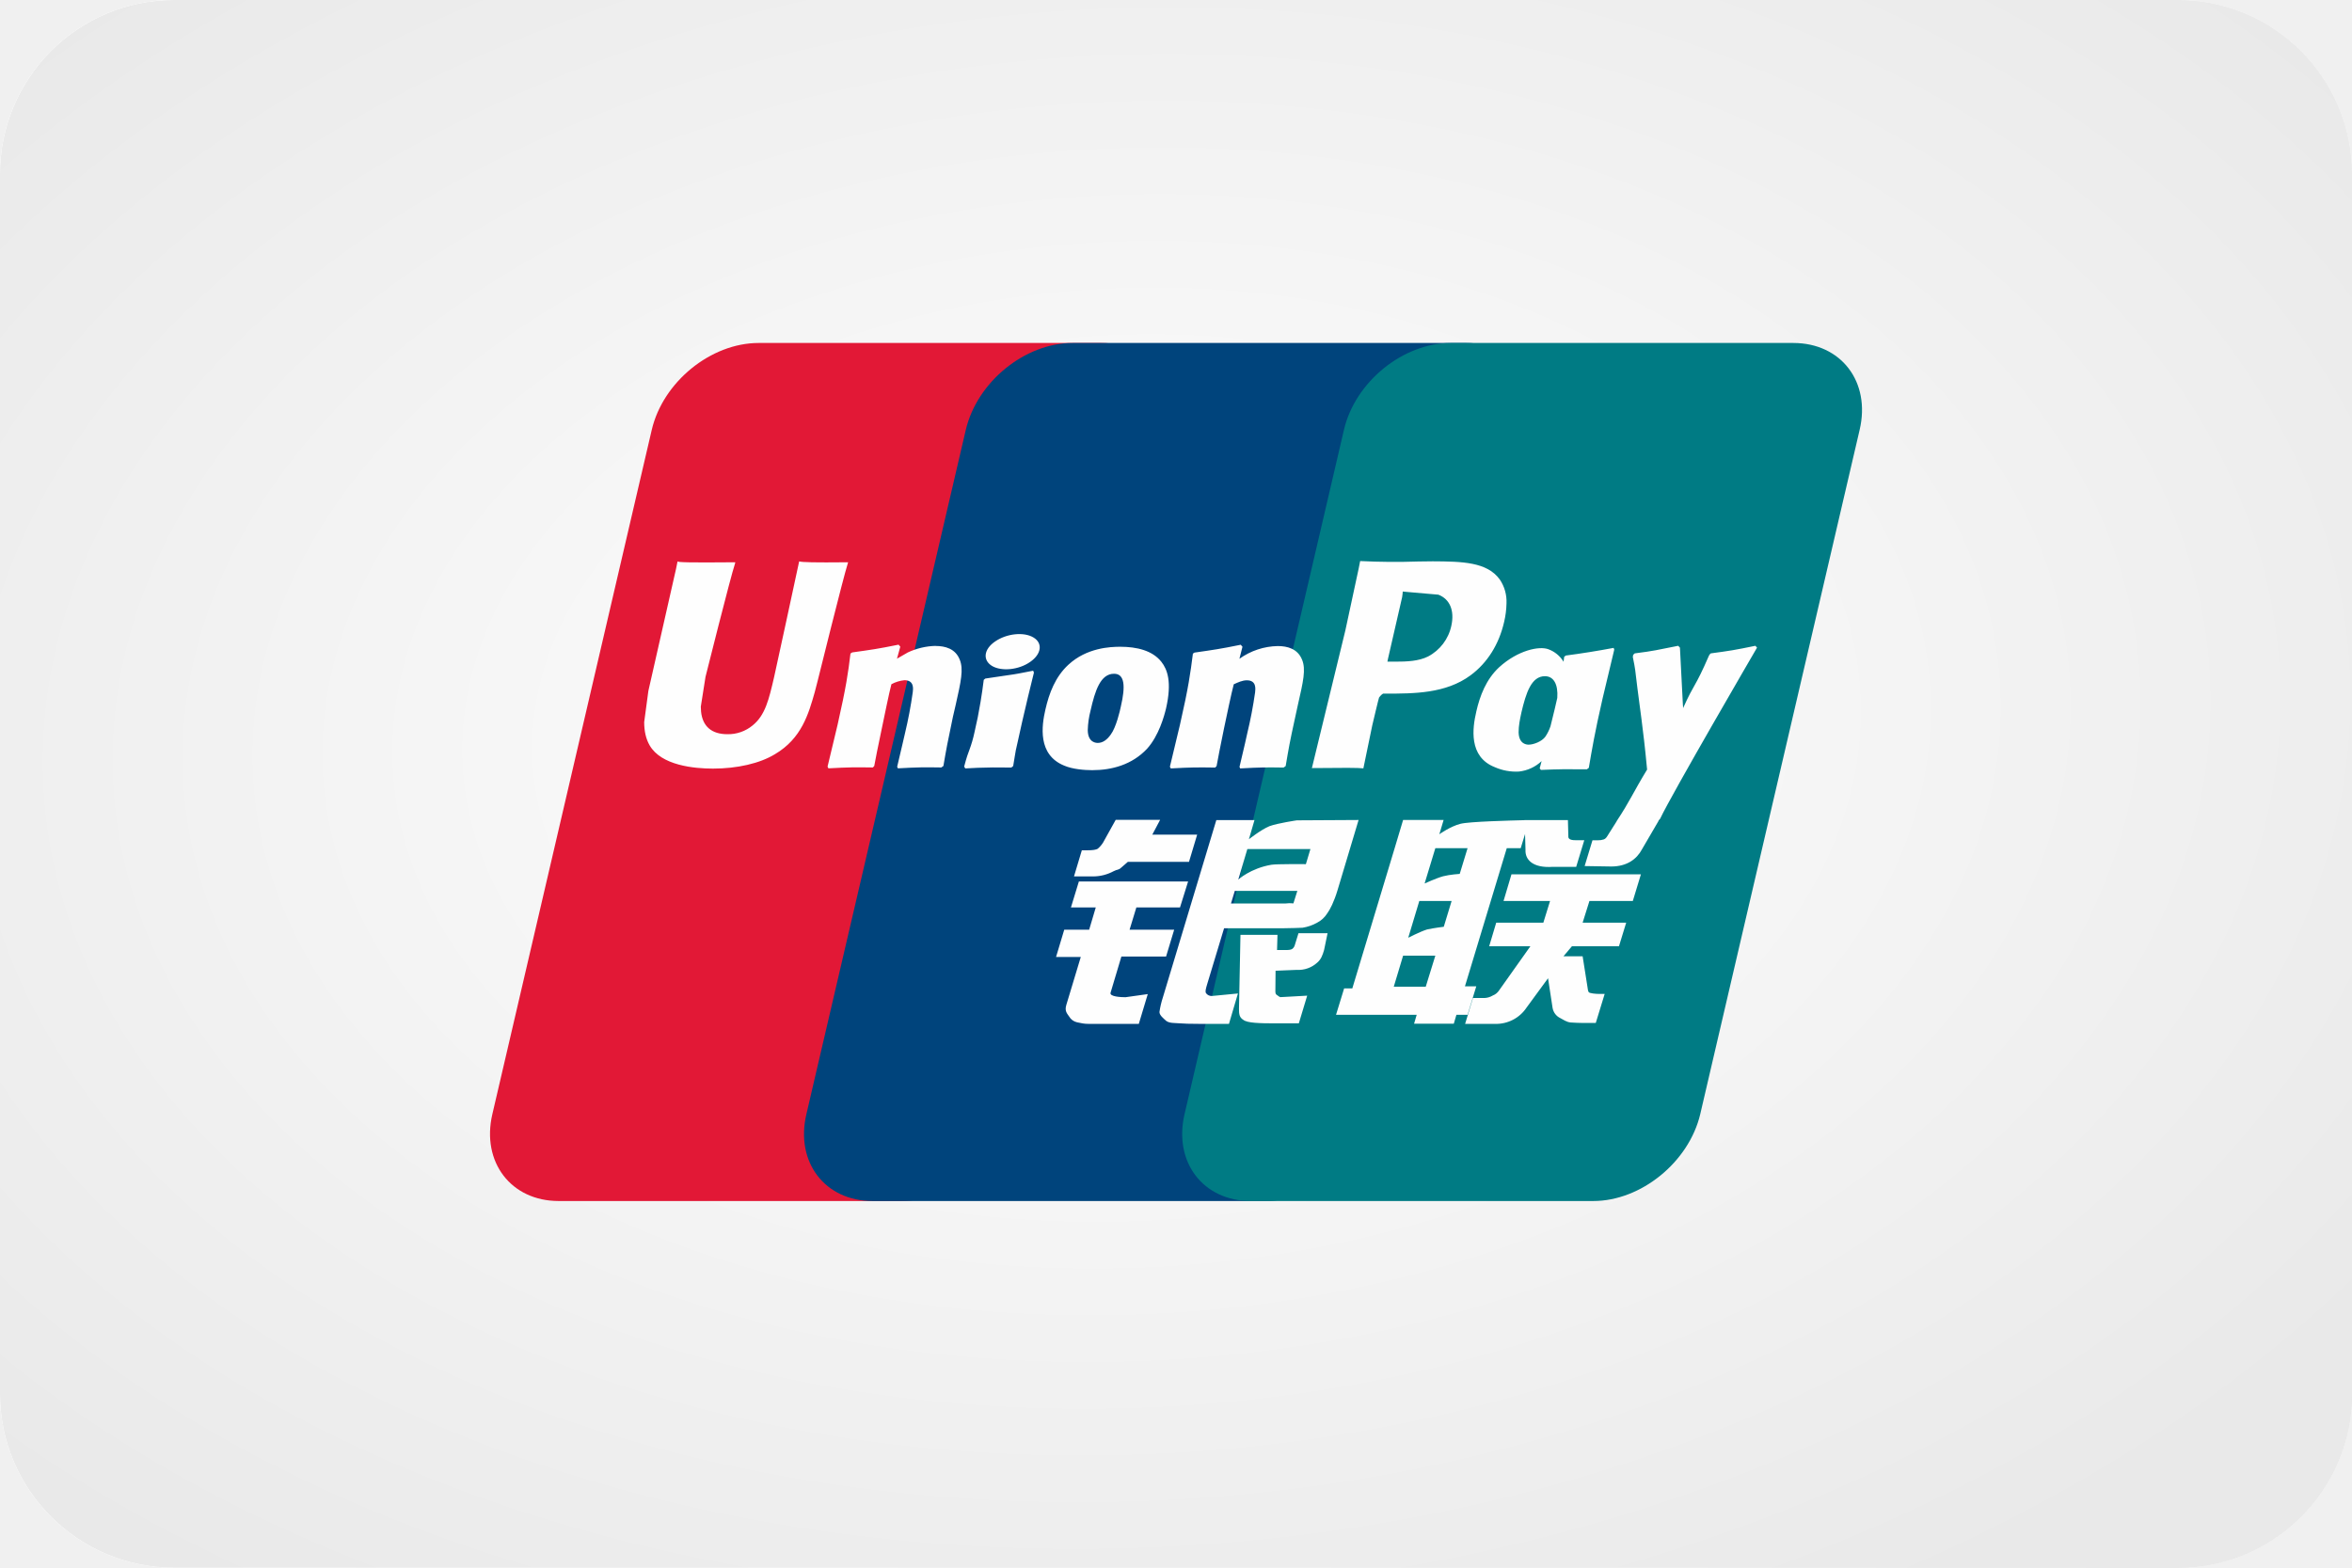
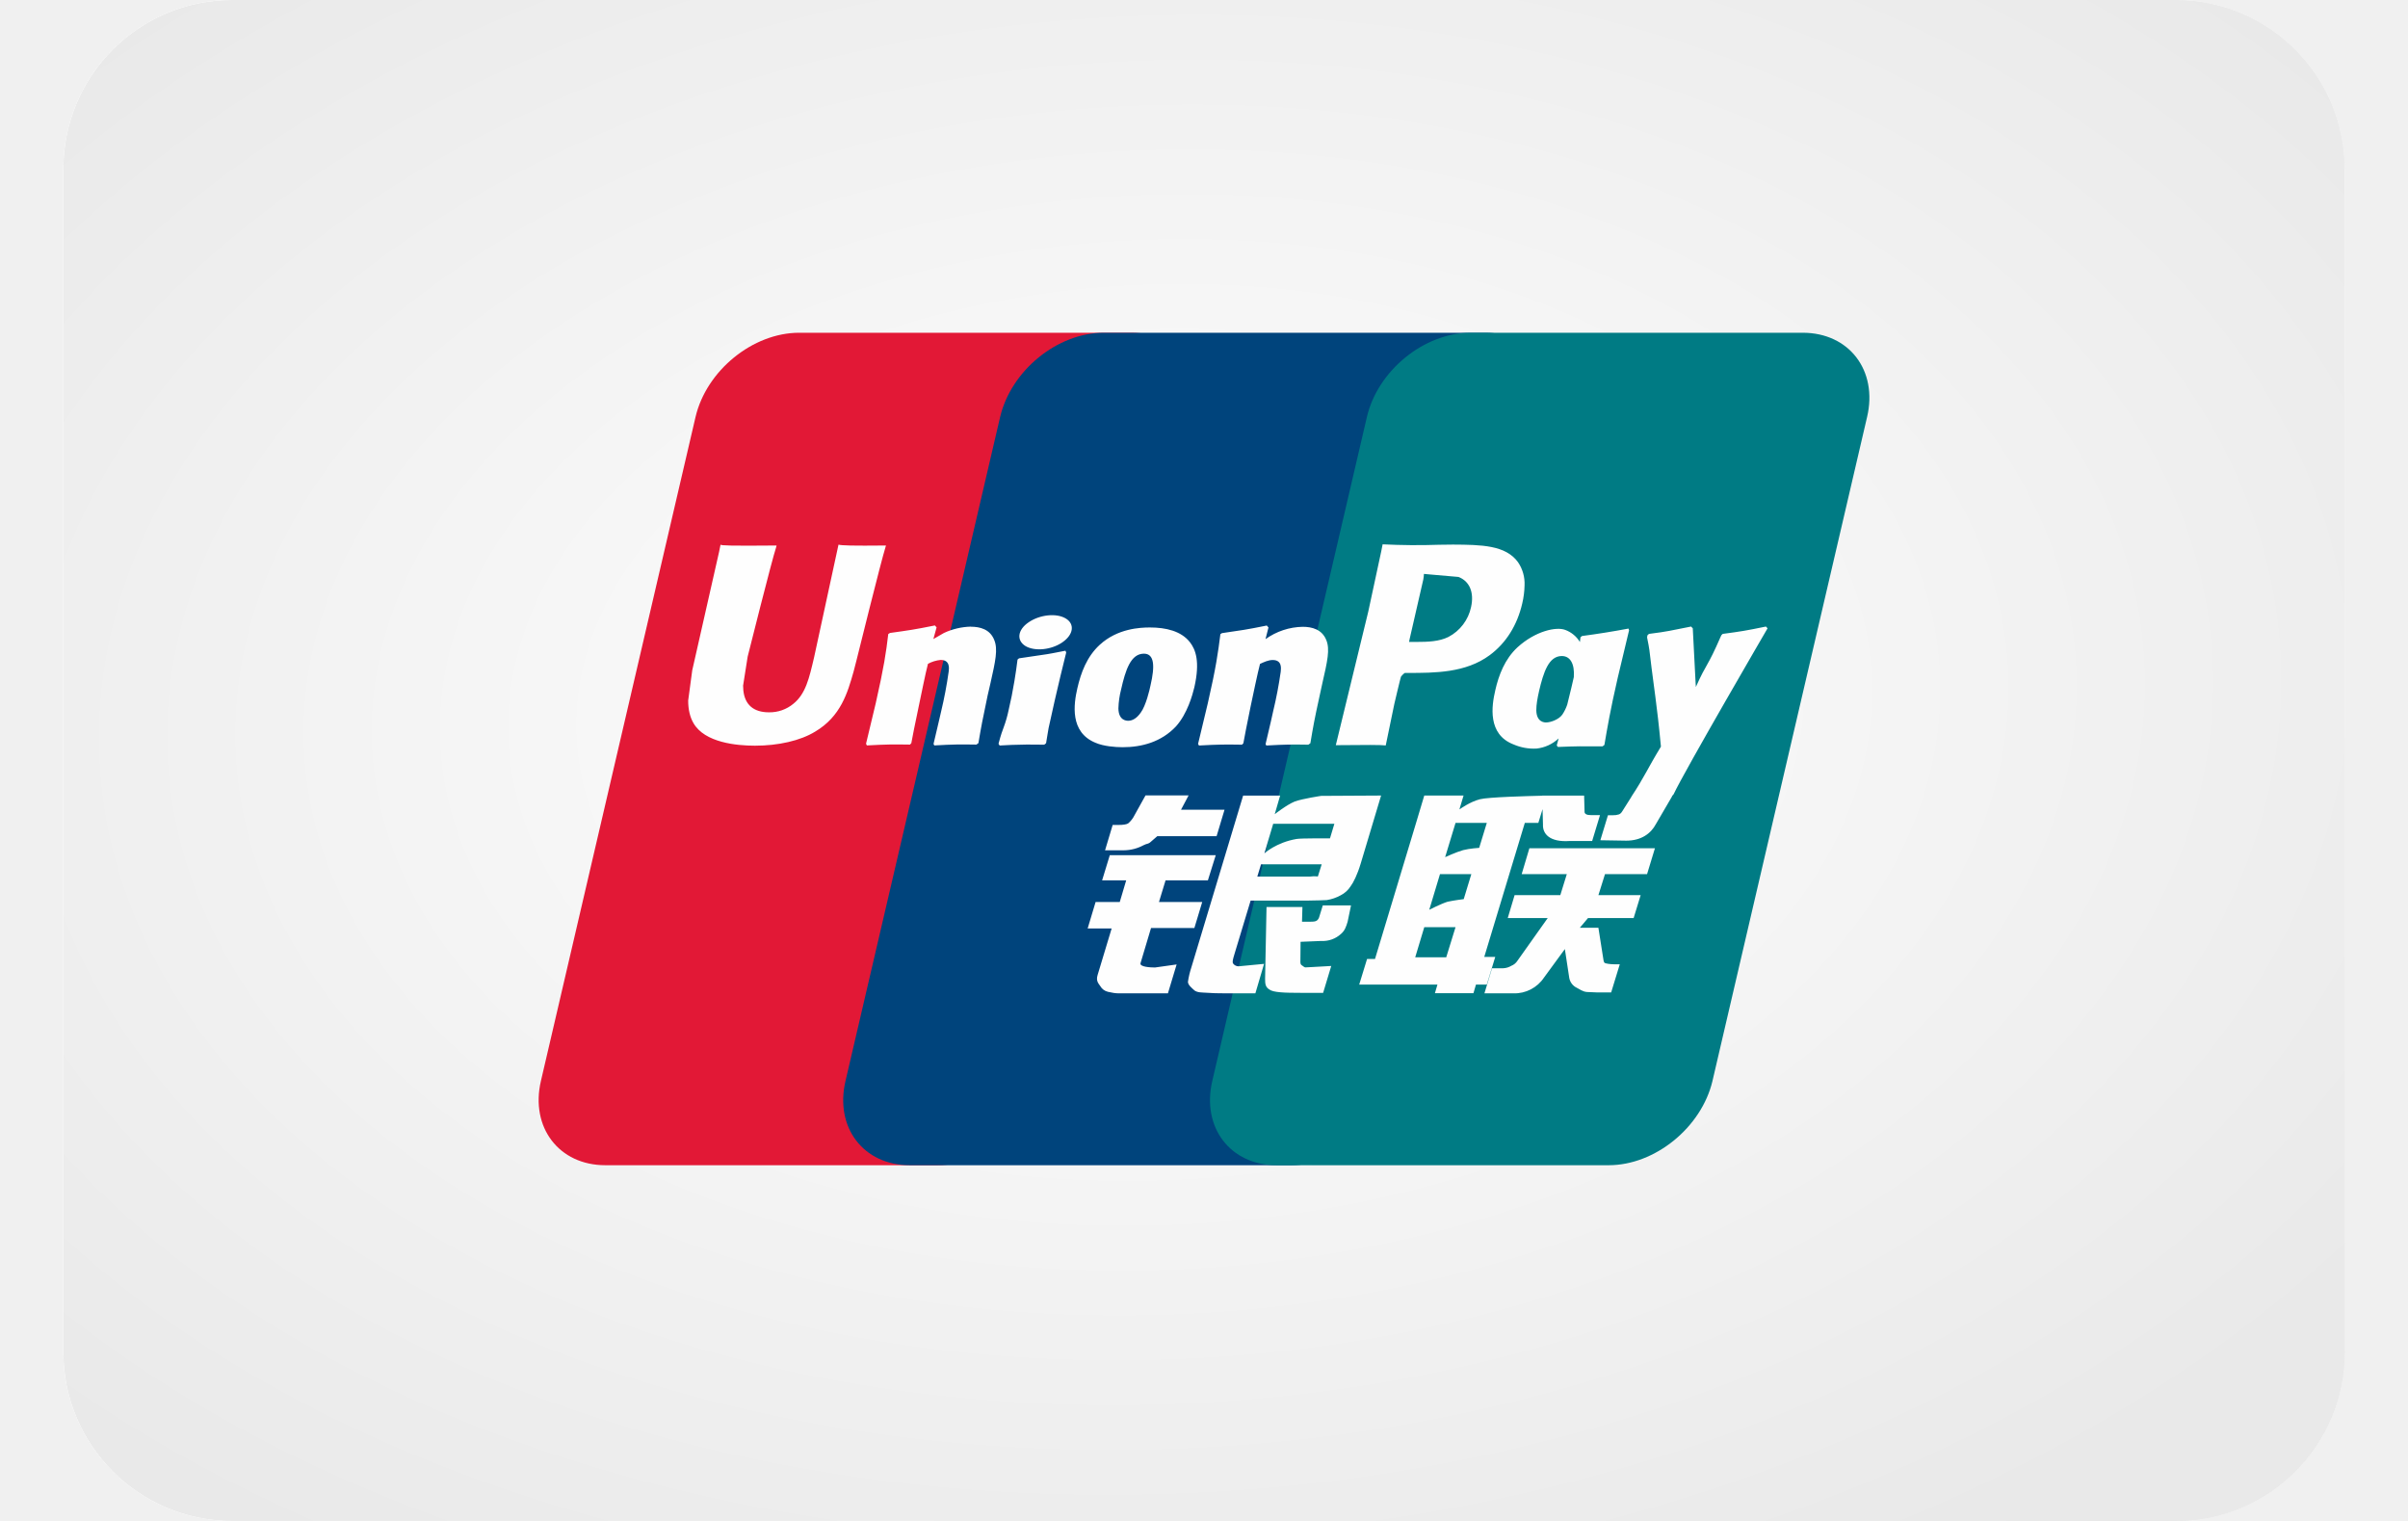
- <svg xmlns="http://www.w3.org/2000/svg" viewBox="0 0 27 18">
+ <svg xmlns="http://www.w3.org/2000/svg" width="133px" height="84px" viewBox="0 0 27 18">
  <defs>
    <radialGradient id="c" cx="0" cy="0" r="1" gradientTransform="rotate(87.248 2.062 10.987)scale(11.7135 17.5748)" gradientUnits="userSpaceOnUse">
      <stop stop-color="#fff" />
      <stop offset="1" stop-color="#E9E9E9" />
    </radialGradient>
    <linearGradient id="b" x1="0" x2="27.435" y1=".417" y2="16.595" gradientUnits="userSpaceOnUse">
      <stop offset=".273" stop-color="#fff" />
      <stop offset=".778" stop-color="#F0F0F0" />
      <stop offset="1" stop-color="#DFDFDF" />
    </linearGradient>
    <clipPath id="a">
      <rect width="27" height="18" fill="#fff" rx="2" />
    </clipPath>
  </defs>
  <g clip-path="url(#a)">
    <path fill="#fff" d="M0 0h27v18H0z" />
    <path fill="url(#b)" d="M0 0h27v18H0z" />
    <path fill="url(#c)" d="M0 0h27v18H0z" />
    <path fill="#E21836" d="M8.71 3.938h3.93c.55 0 .89.447.763.997l-1.83 7.858c-.13.549-.68.997-1.228.997H6.414c-.548 0-.89-.448-.762-.997l1.83-7.858c.129-.55.678-.997 1.227-.997" />
    <path fill="#00447C" d="M12.313 3.938h4.521c.549 0 .301.447.172.997l-1.83 7.858c-.128.549-.088.997-.638.997h-4.52c-.55 0-.89-.448-.761-.997l1.83-7.858c.13-.55.677-.997 1.226-.997" />
    <path fill="#007B84" d="M16.655 3.938h3.931c.55 0 .891.447.762.997l-1.83 7.858c-.13.549-.679.997-1.228.997h-3.93c-.55 0-.89-.448-.762-.997l1.83-7.858c.128-.55.677-.997 1.227-.997" />
    <path fill="#FEFEFE" d="M9.736 6.456c-.404.004-.523 0-.562-.01-.014.07-.287 1.329-.288 1.33-.059.254-.101.436-.246.553a.44.44 0 0 1-.29.101c-.18 0-.284-.089-.302-.258l-.003-.058.054-.343s.287-1.146.338-1.298l.004-.017c-.557.005-.656 0-.663-.01l-.017.084-.293 1.293-.025.11-.048.358q0 .158.062.266c.133.233.513.268.728.268.277 0 .537-.059.712-.166.305-.18.385-.462.456-.712l.033-.128s.295-1.191.345-1.346zm1.004.96a.8.8 0 0 0-.318.075q-.062.034-.125.072l.038-.138-.02-.023c-.248.05-.303.057-.532.089l-.02.013c-.026.22-.05.385-.148.818q-.056.24-.115.48l.01.02c.235-.013.306-.013.51-.01l.016-.017c.026-.133.03-.164.087-.432.027-.127.083-.407.11-.507a.4.4 0 0 1 .15-.046c.113 0 .1.1.095.139a5 5 0 0 1-.089.47l-.028.121q-.031.134-.062.264l.009.018c.23-.013.301-.013.498-.01l.024-.017c.035-.207.046-.263.109-.564l.032-.138c.061-.271.092-.409.046-.52-.05-.126-.168-.156-.277-.156m1.12.284c-.122.024-.2.04-.278.05l-.271.04-.01.008-.008.007c-.012.088-.021.165-.037.255a5 5 0 0 1-.07.35 1.4 1.4 0 0 1-.057.197c-.015.04-.031.08-.061.194l.007.011.006.01c.11-.006.183-.01.258-.01.074-.003.151 0 .27 0l.011-.008.011-.01c.018-.102.02-.13.03-.18.011-.054.03-.128.073-.328l.066-.282.069-.282-.004-.011zm.003-.382c-.111-.066-.307-.045-.439.046-.131.089-.146.215-.035.282.11.064.306.045.437-.047.13-.09.147-.216.037-.281m.675 1.524c.226 0 .457-.062.63-.246.135-.15.196-.373.218-.464.069-.304.015-.446-.053-.533-.103-.132-.285-.174-.473-.174-.114 0-.384.011-.595.206-.152.14-.222.33-.264.514-.043.186-.092.52.216.645.095.041.232.052.32.052m-.018-.684c.052-.23.114-.423.27-.423.123 0 .132.144.078.375-.01.051-.055.242-.116.323-.042.06-.092.096-.148.096-.016 0-.114 0-.116-.146a1 1 0 0 1 .032-.225m1.43.655.017-.018c.025-.133.03-.164.085-.432.027-.127.085-.407.112-.507.05-.023.1-.046.15-.046.113 0 .099.1.095.139a5 5 0 0 1-.09.47l-.027.121q-.032.133-.062.264l.008.018c.232-.013.3-.013.498-.01l.024-.017c.035-.207.044-.263.11-.564l.03-.138c.062-.271.094-.409.048-.52-.051-.126-.17-.156-.278-.156a.78.78 0 0 0-.441.146l.035-.138-.02-.023c-.246.05-.303.057-.531.09l-.018.012c-.028.22-.05.385-.149.818q-.056.24-.115.48l.01.02c.235-.013.305-.013.509-.01m1.702.009.102-.493s.073-.31.078-.32c0 0 .023-.032.046-.045h.034c.322 0 .686 0 .97-.21.194-.143.327-.356.386-.614a1 1 0 0 0 .027-.213.45.45 0 0 0-.077-.273c-.146-.203-.435-.207-.769-.209l-.165.002a8 8 0 0 1-.669-.005l-.017.086-.153.711-.384 1.58c.373-.004.527-.004.59.003m.284-1.26.162-.706.005-.037.002-.027.065.006.344.03c.132.051.187.183.149.356a.52.52 0 0 1-.268.354c-.109.054-.241.059-.378.059h-.088zm1.013.61c-.043.183-.092.518.214.637a.6.6 0 0 0 .275.05.45.45 0 0 0 .261-.12l-.022.083.014.018c.22-.009.29-.009.528-.007l.022-.017c.035-.205.068-.404.158-.796q.066-.281.134-.561l-.007-.02a10 10 0 0 1-.55.088l-.018.015-.007.056a.34.34 0 0 0-.173-.143c-.106-.041-.353.012-.566.206-.15.139-.222.329-.263.51m.518.01c.053-.225.114-.417.27-.417.1 0 .153.092.142.249l-.029.126q-.023.1-.049.2a.5.5 0 0 1-.058.118c-.04.057-.137.093-.192.093-.016 0-.113 0-.116-.143 0-.071.014-.145.032-.225m2.705-.746-.019-.021c-.244.05-.288.057-.512.087l-.017.017-.002.01-.001-.003c-.167.385-.162.302-.298.605 0-.014 0-.023-.002-.037l-.034-.658-.02-.021c-.257.05-.263.057-.499.087l-.018.017q-.003.011-.004.026l.001.003c.03.15.023.117.052.355.014.117.032.234.046.35.024.193.037.288.065.583-.16.263-.197.362-.35.593v.002l-.108.171q-.016.027-.039.036a.2.2 0 0 1-.07.01h-.06l-.09.296.306.005c.179 0 .292-.084.352-.197l.192-.329h-.003l.02-.023c.13-.278 1.112-1.964 1.112-1.964m-3.223 3.889h-.13l.48-1.586h.16l.05-.163.005.181c-.006.113.082.212.314.196h.268l.093-.306h-.101q-.087.001-.082-.046l-.005-.185h-.497v.001c-.16.004-.64.016-.737.042-.118.03-.242.12-.242.12l.049-.164h-.465l-.097.324-.486 1.61h-.094l-.093.303h.926l-.03.102h.456l.03-.102h.128zm-.38-1.264c-.074.02-.213.083-.213.083l.123-.405h.37l-.09.295s-.113.007-.19.027m.007.58s-.116.014-.192.031c-.075.023-.216.095-.216.095l.127-.422h.371zm-.207.688H16l.107-.356h.37zm.893-.984h.534l-.077.249h-.541l-.081.271h.473l-.358.505a.15.15 0 0 1-.073.06.2.2 0 0 1-.096.029h-.132l-.09.297h.344a.42.42 0 0 0 .362-.188l.246-.336.052.341a.16.16 0 0 0 .089.117c.034.017.07.046.12.05q.08.005.119.005h.168l.102-.333h-.067c-.038 0-.104-.007-.115-.019-.011-.014-.011-.037-.017-.07l-.054-.343h-.22l.097-.115h.54l.083-.271h-.5l.078-.249h.498l.093-.306h-1.486zm-4.511 1.053.124-.415h.513l.093-.308h-.512l.078-.256h.501l.093-.298h-1.254l-.091.298h.285l-.076.256h-.286l-.094.313h.284l-.166.55c-.022.072.01.1.032.133a.14.14 0 0 0 .091.067c.05.011.085.018.132.018h.577l.103-.342-.256.036c-.05 0-.186-.006-.171-.052m.059-1.985-.13.234a.3.3 0 0 1-.076.098q-.03.018-.116.018h-.067l-.09.3h.224a.5.5 0 0 0 .231-.06c.043-.023.054-.01.087-.041l.076-.066h.702l.094-.313h-.515l.09-.17zm1.037 1.99c-.012-.016-.004-.047.015-.11l.192-.635h.683q.149-.002.218-.006a.5.5 0 0 0 .164-.056.3.3 0 0 0 .12-.11c.03-.04.077-.13.118-.267l.241-.804-.709.004s-.218.032-.314.067c-.097.04-.236.15-.236.15l.064-.22h-.438l-.613 2.034a1 1 0 0 0-.04.17c0 .037.047.074.078.102.037.027.091.023.143.027q.081.007.24.007h.337l.103-.349-.301.029a.08.08 0 0 1-.065-.032m.33-1.175h.718l-.045.143c-.007.004-.022-.007-.095.002h-.622zm.144-.48h.724l-.052.173s-.341-.003-.396.007c-.24.041-.38.17-.38.17zm.545 1.102a.08.08 0 0 1-.029.044q-.02.014-.073.013h-.102l.005-.174h-.425l-.017.85c0 .062.005.098.05.126.045.036.184.04.37.04h.267l.096-.318-.232.013-.077.004q-.015-.006-.032-.02c-.01-.01-.027-.004-.024-.065l.002-.218.243-.01a.32.32 0 0 0 .236-.084c.045-.039.06-.084.078-.144l.04-.193h-.334z" />
  </g>
</svg>
